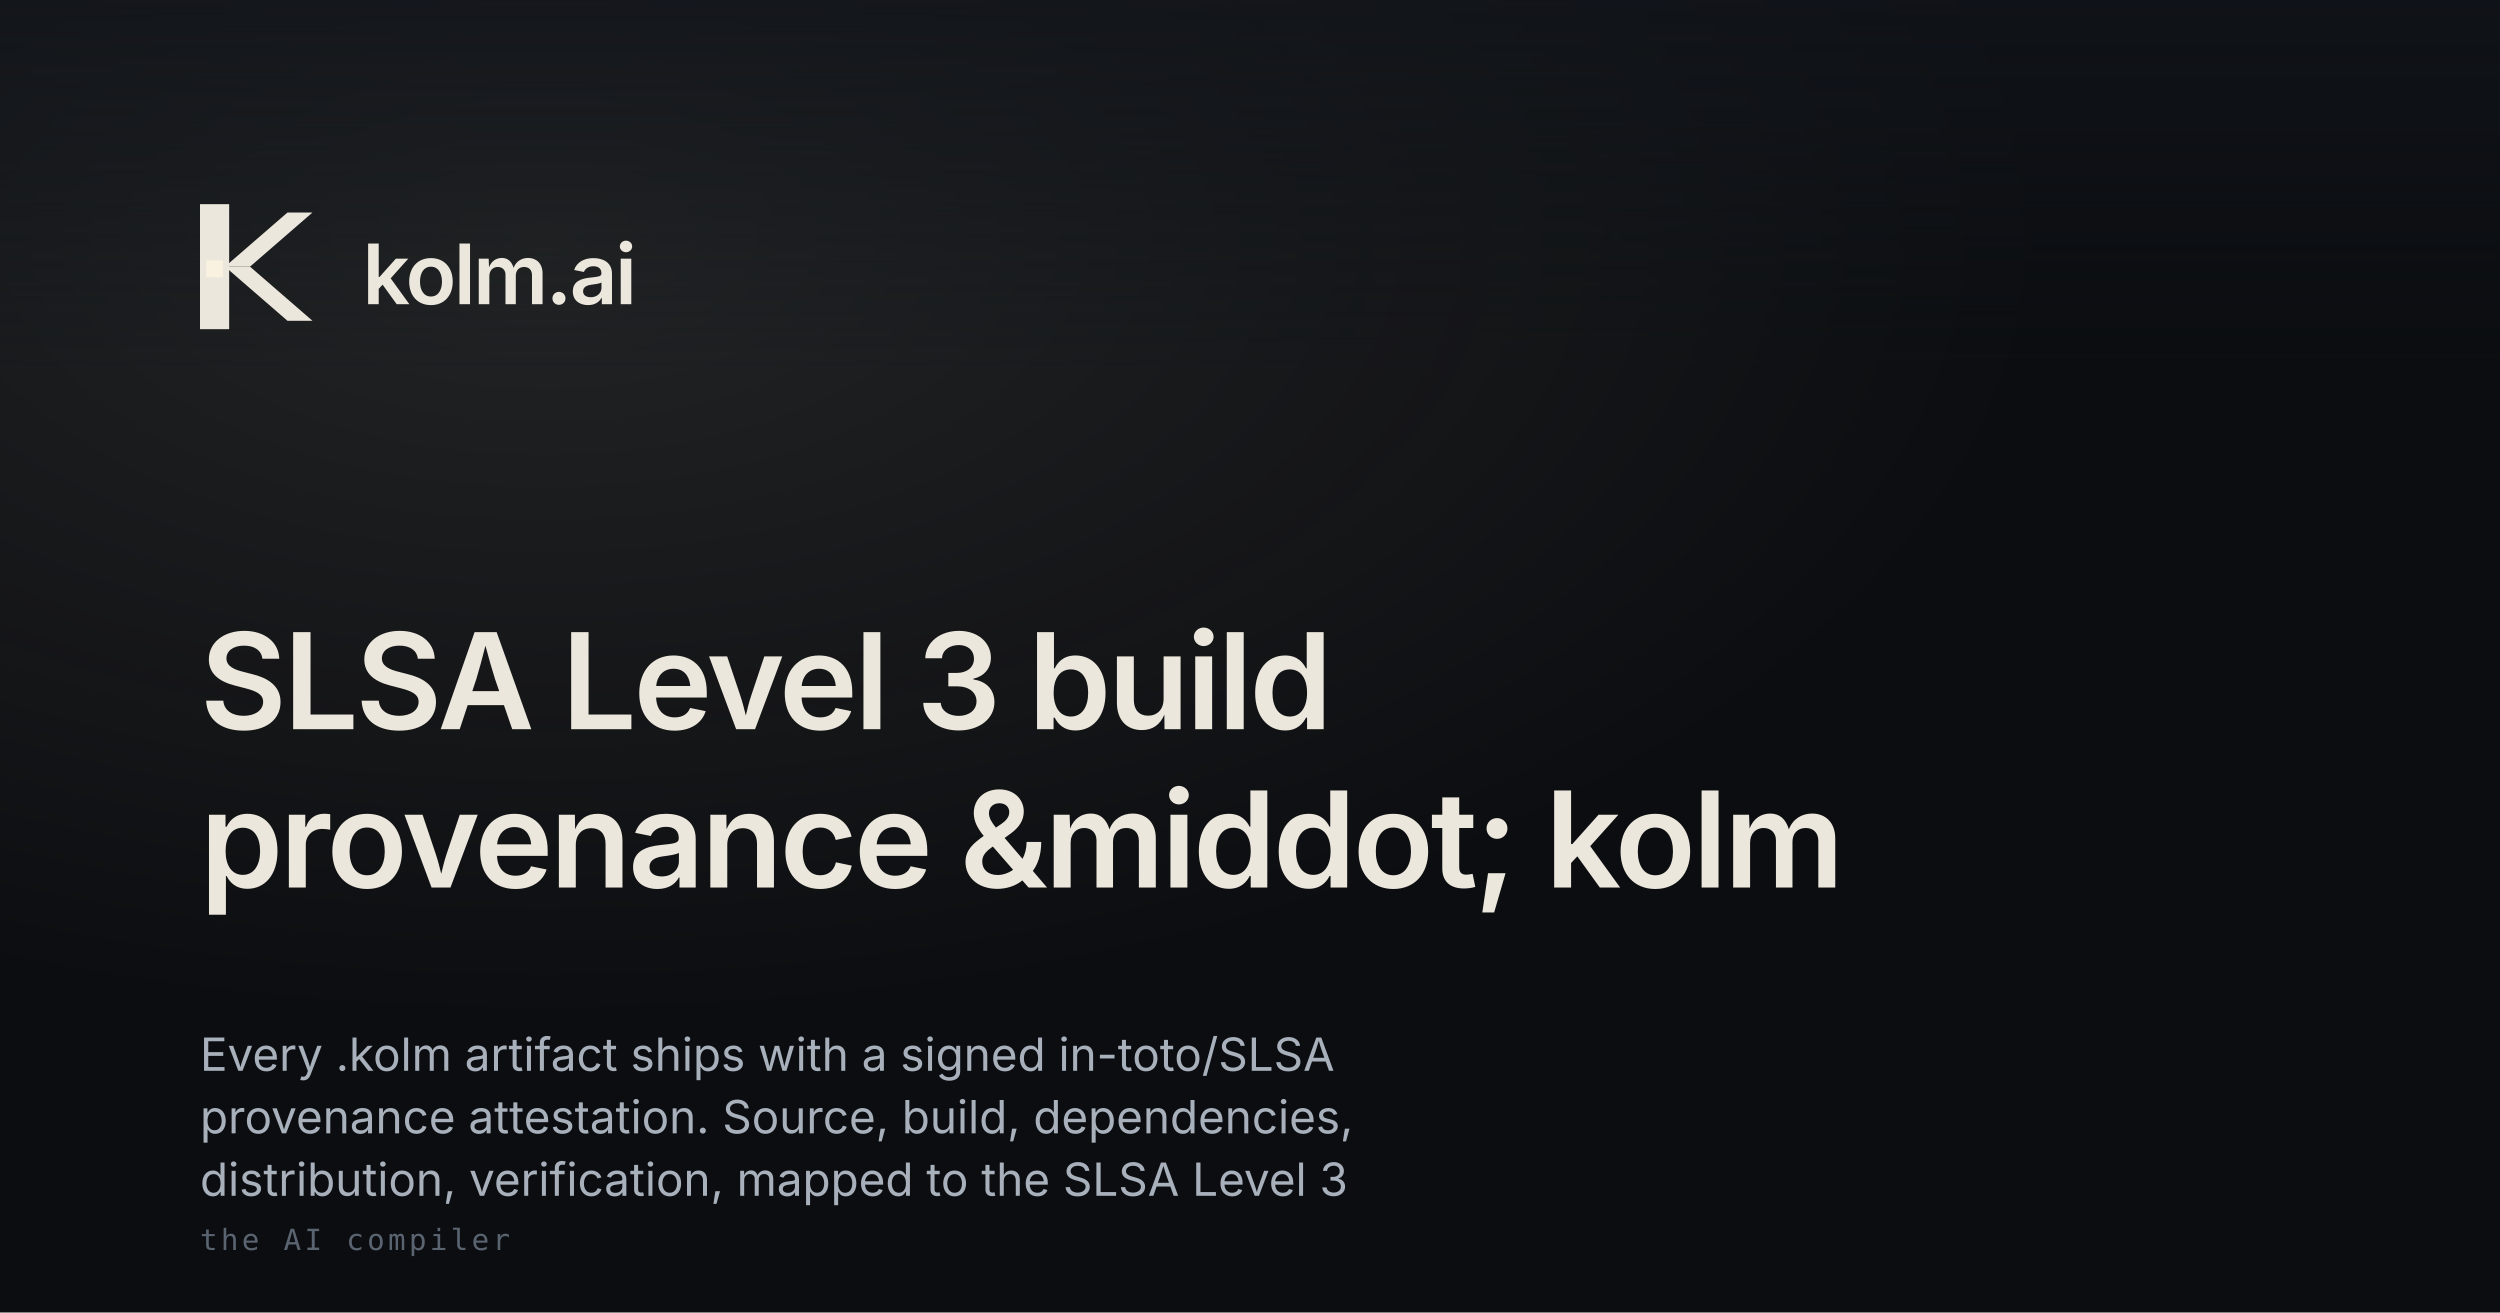
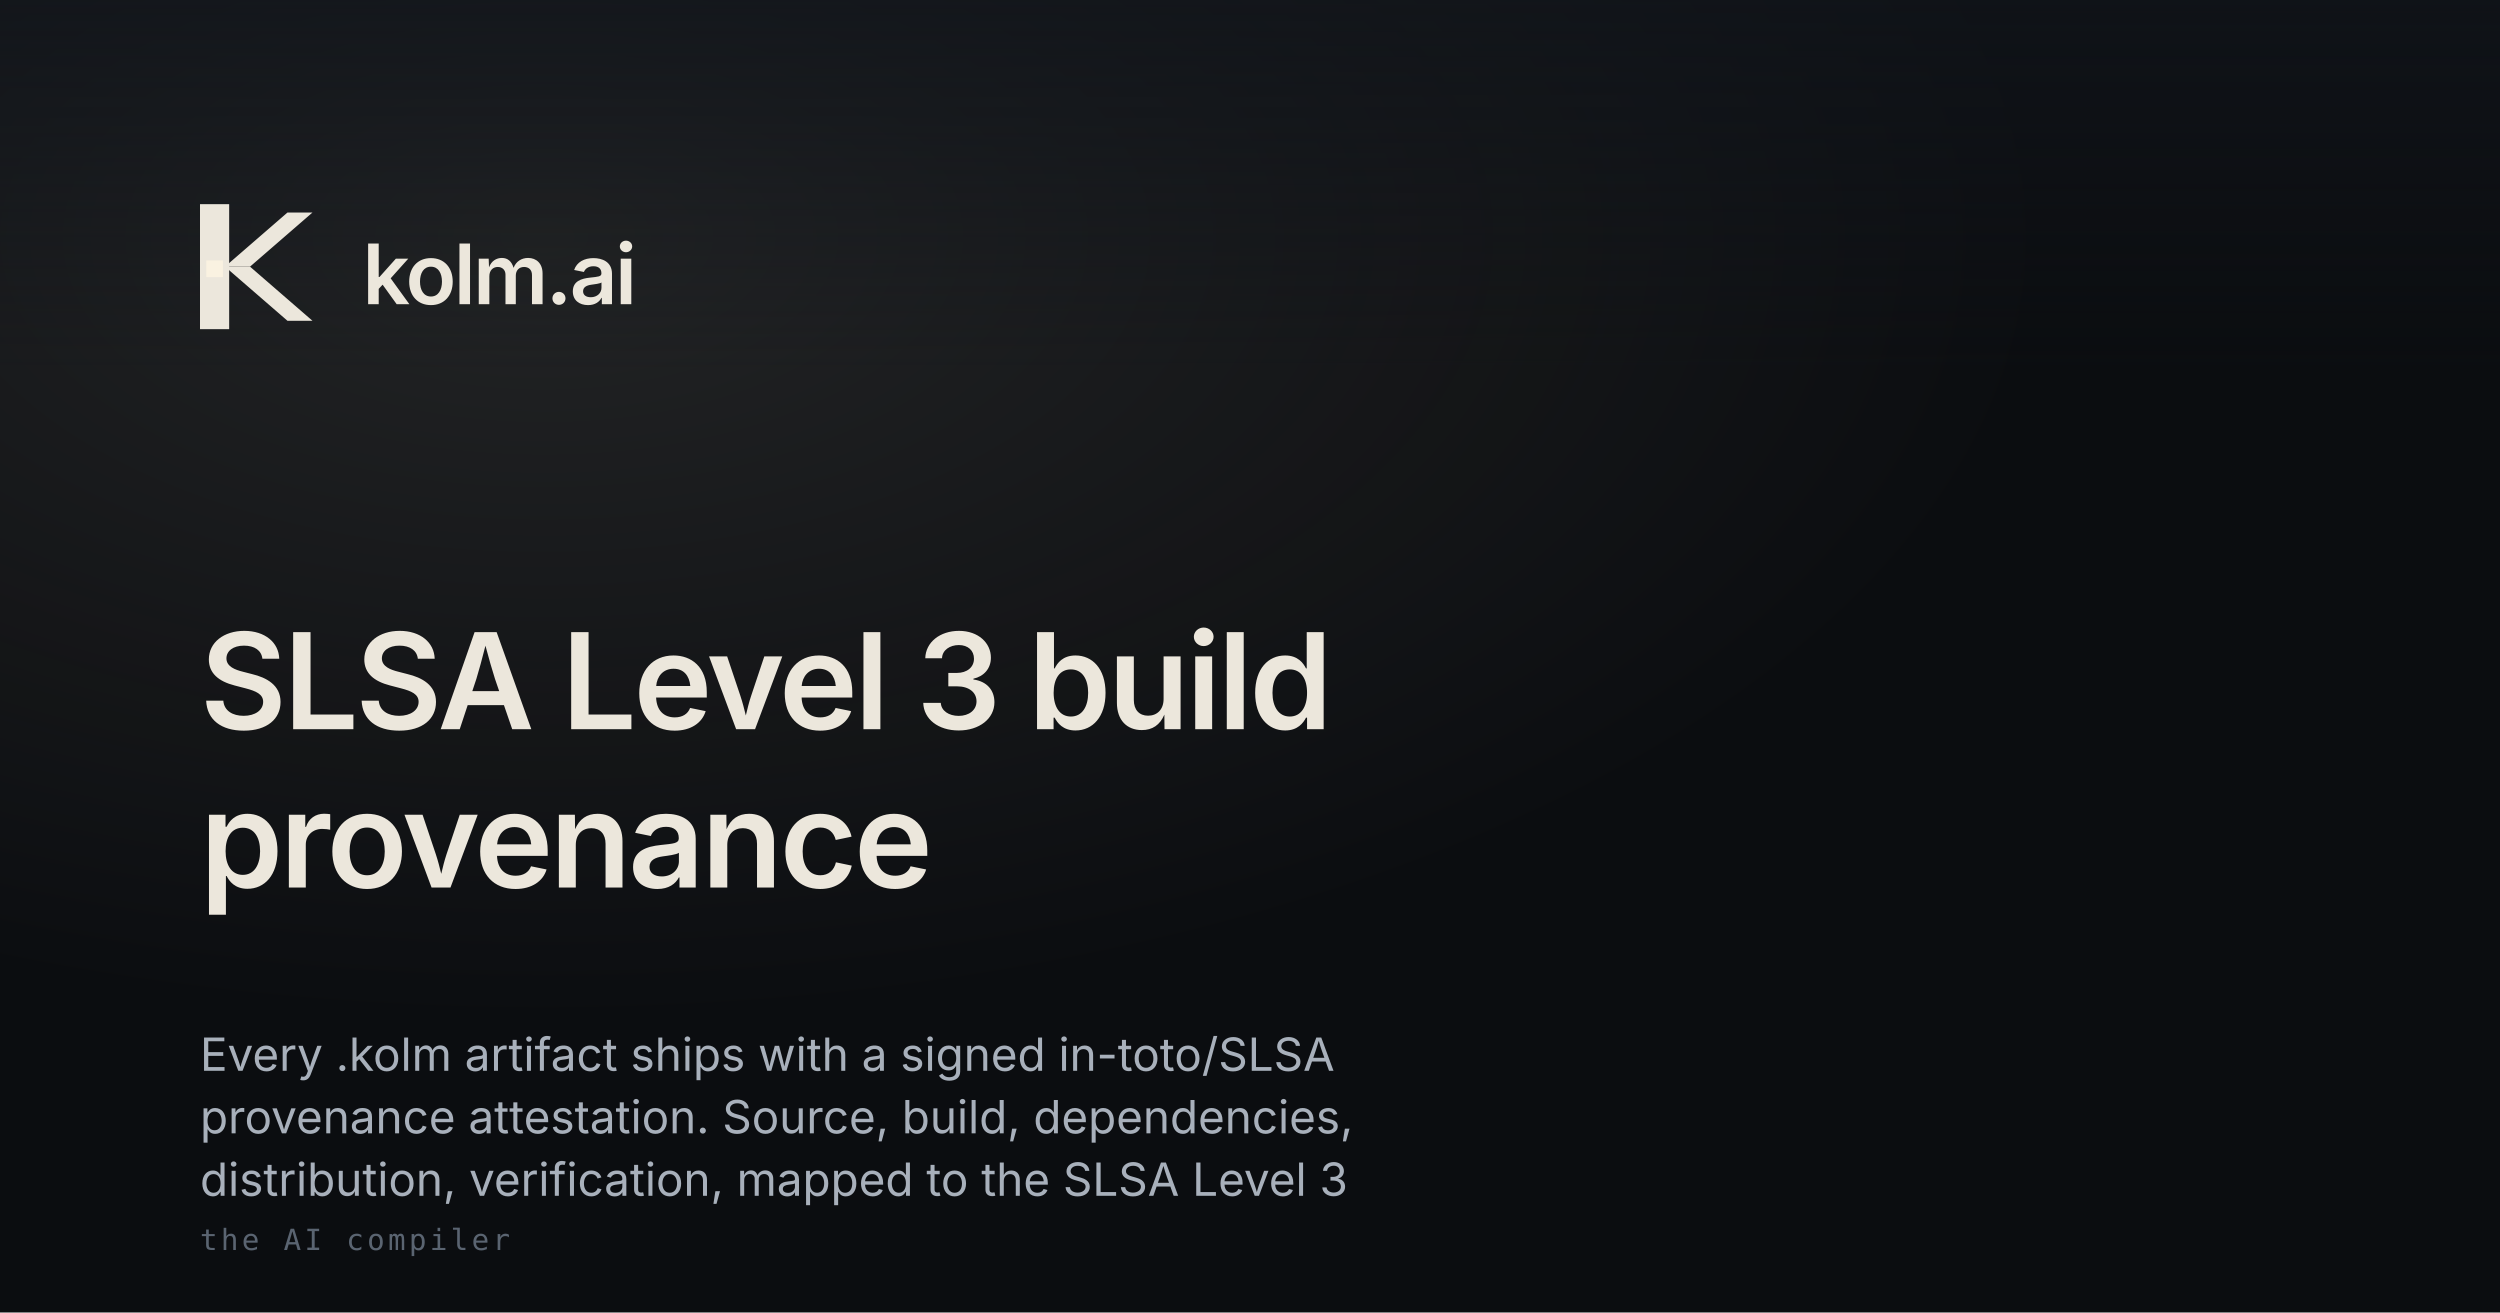
- <svg xmlns="http://www.w3.org/2000/svg" width="1200" height="630" viewBox="0 0 1200 630" role="img" aria-label="SLSA Level 3 build provenance &amp;middot; kolm | kolm.ai">
+ <svg xmlns="http://www.w3.org/2000/svg" width="1200" height="630" viewBox="0 0 1200 630" role="img" aria-label="SLSA Level 3 build provenance | kolm.ai">
  <defs>
    <radialGradient id="glow" cx="22%" cy="18%" r="60%">
      <stop offset="0%" stop-color="#faf2e1" stop-opacity="0.10" />
      <stop offset="100%" stop-color="#faf2e1" stop-opacity="0" />
    </radialGradient>
    <linearGradient id="topfade" x1="0" y1="0" x2="0" y2="1">
      <stop offset="0%" stop-color="#11151b" stop-opacity="0.7" />
      <stop offset="100%" stop-color="#11151b" stop-opacity="0" />
    </linearGradient>
  </defs>
  <rect width="1200" height="630" fill="#0b0d10" />
  <rect width="1200" height="630" fill="url(#glow)" />
  <rect width="1200" height="180" fill="url(#topfade)" />
  <g transform="translate(96 96)">
    <rect x="0" y="2" width="14" height="60" fill="#ece7dc" />
    <path d="M42 6 L54 6 L24 32 L12 32 Z" fill="#ece7dc" />
    <path d="M12 32 L24 32 L54 58 L42 58 Z" fill="#ece7dc" />
    <rect x="3" y="29" width="8" height="8" fill="#faf2e1" />
    <text x="78" y="50" fill="#ece7dc" font-family="-apple-system,BlinkMacSystemFont,'SF Pro Display','Inter','Segoe UI',system-ui,sans-serif" font-size="40" font-weight="600" letter-spacing="-1.2">kolm.ai</text>
  </g>
  <text x="96" y="350" fill="#ece7dc" font-family="-apple-system,BlinkMacSystemFont,'SF Pro Display','Inter','Segoe UI',system-ui,sans-serif" font-size="64" font-weight="640" letter-spacing="-1.6">SLSA Level 3 build</text>
-   <text x="96" y="426" fill="#ece7dc" font-family="-apple-system,BlinkMacSystemFont,'SF Pro Display','Inter','Segoe UI',system-ui,sans-serif" font-size="64" font-weight="640" letter-spacing="-1.6">provenance &amp;middot; kolm</text>
+   <text x="96" y="426" fill="#ece7dc" font-family="-apple-system,BlinkMacSystemFont,'SF Pro Display','Inter','Segoe UI',system-ui,sans-serif" font-size="64" font-weight="640" letter-spacing="-1.6">provenance</text>
  <text x="96" y="514" fill="#a8b0bb" font-family="-apple-system,BlinkMacSystemFont,'SF Pro Text','Inter','Segoe UI',system-ui,sans-serif" font-size="22" font-weight="400">Every .kolm artifact ships with a signed in-toto/SLSA</text>
  <text x="96" y="544" fill="#a8b0bb" font-family="-apple-system,BlinkMacSystemFont,'SF Pro Text','Inter','Segoe UI',system-ui,sans-serif" font-size="22" font-weight="400">provenance attestation. Source, build, dependencies,</text>
  <text x="96" y="574" fill="#a8b0bb" font-family="-apple-system,BlinkMacSystemFont,'SF Pro Text','Inter','Segoe UI',system-ui,sans-serif" font-size="22" font-weight="400">distribution, verification, mapped to the SLSA Level 3</text>
  <text x="96" y="600" fill="#5a6471" font-family="ui-monospace,'SF Mono',Menlo,Consolas,monospace" font-size="14" letter-spacing="1.6">the AI compiler</text>
</svg>
